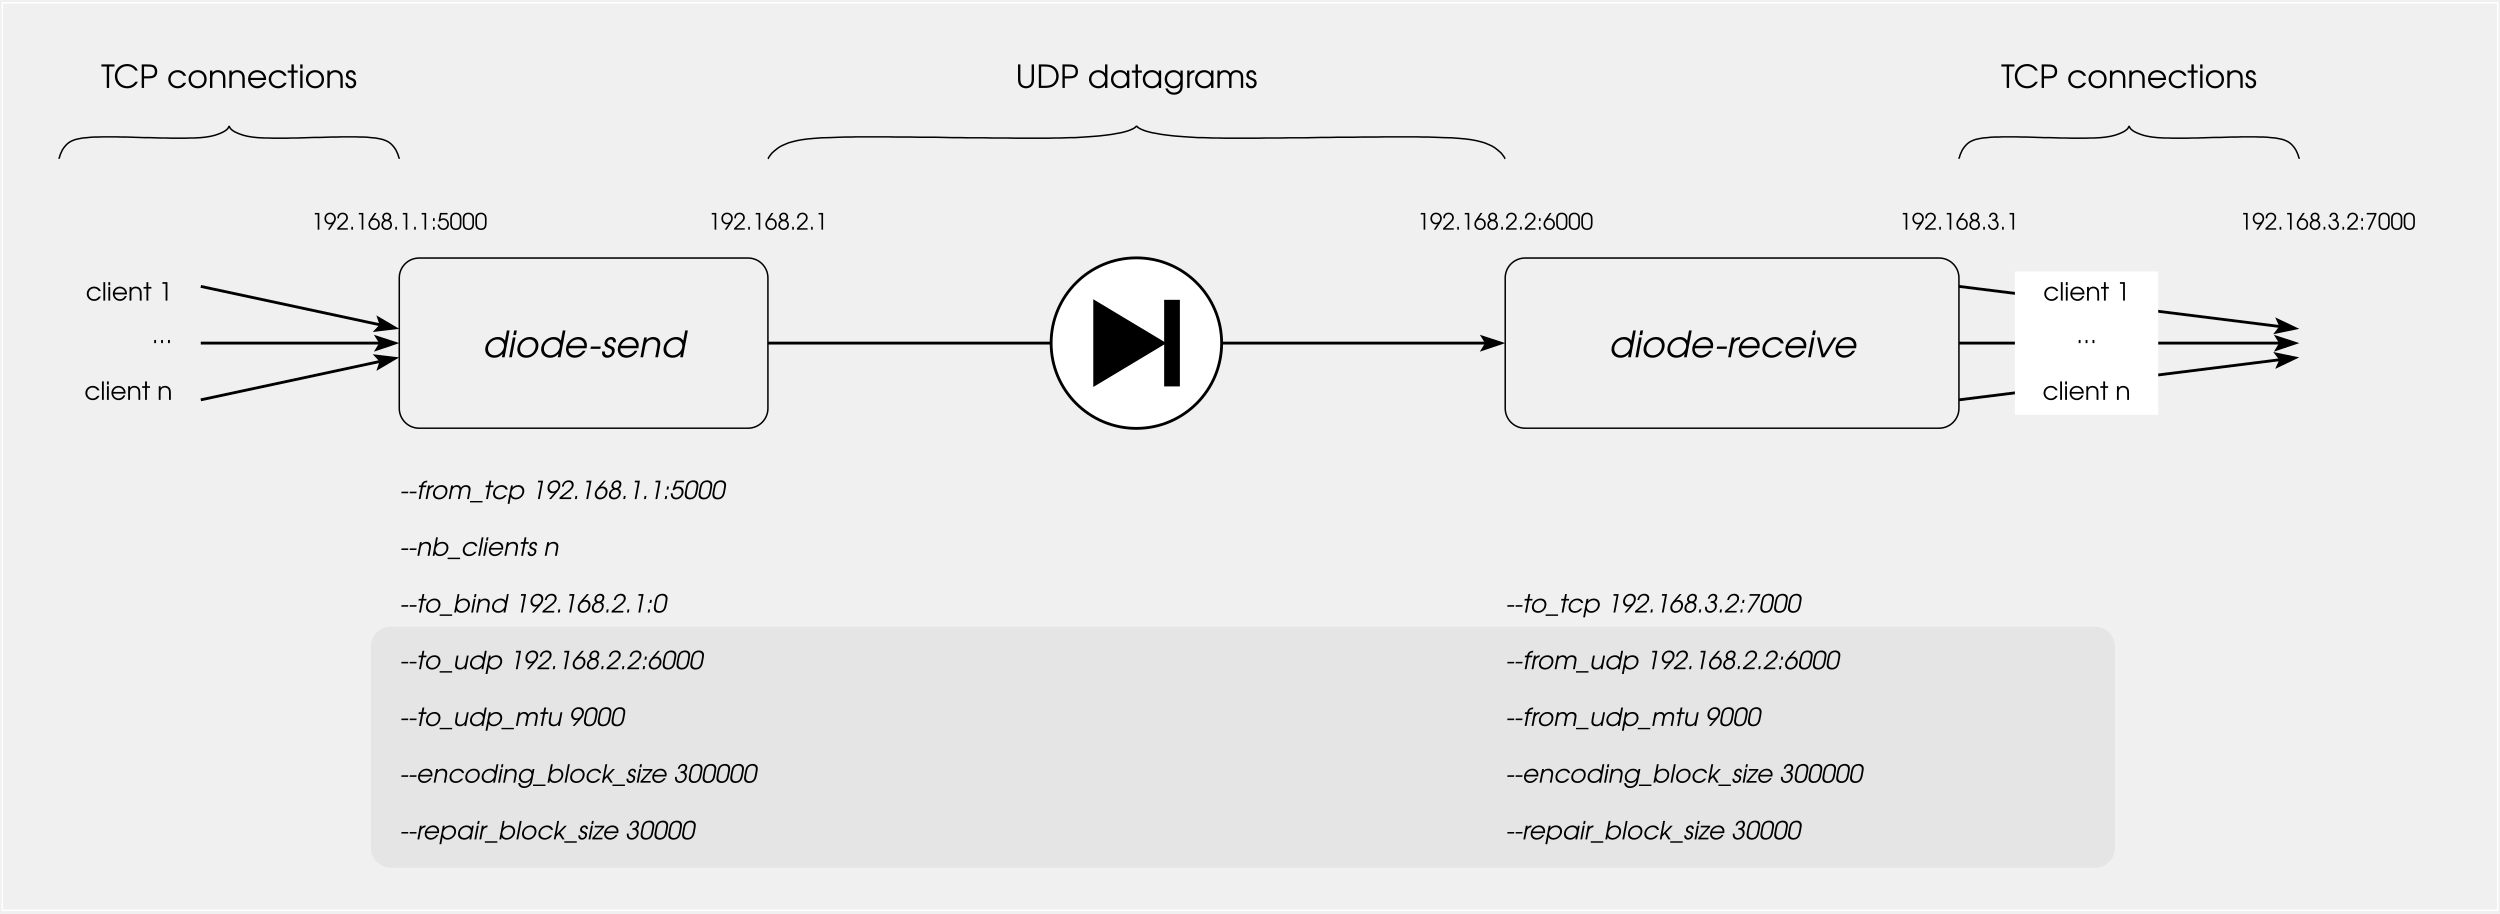
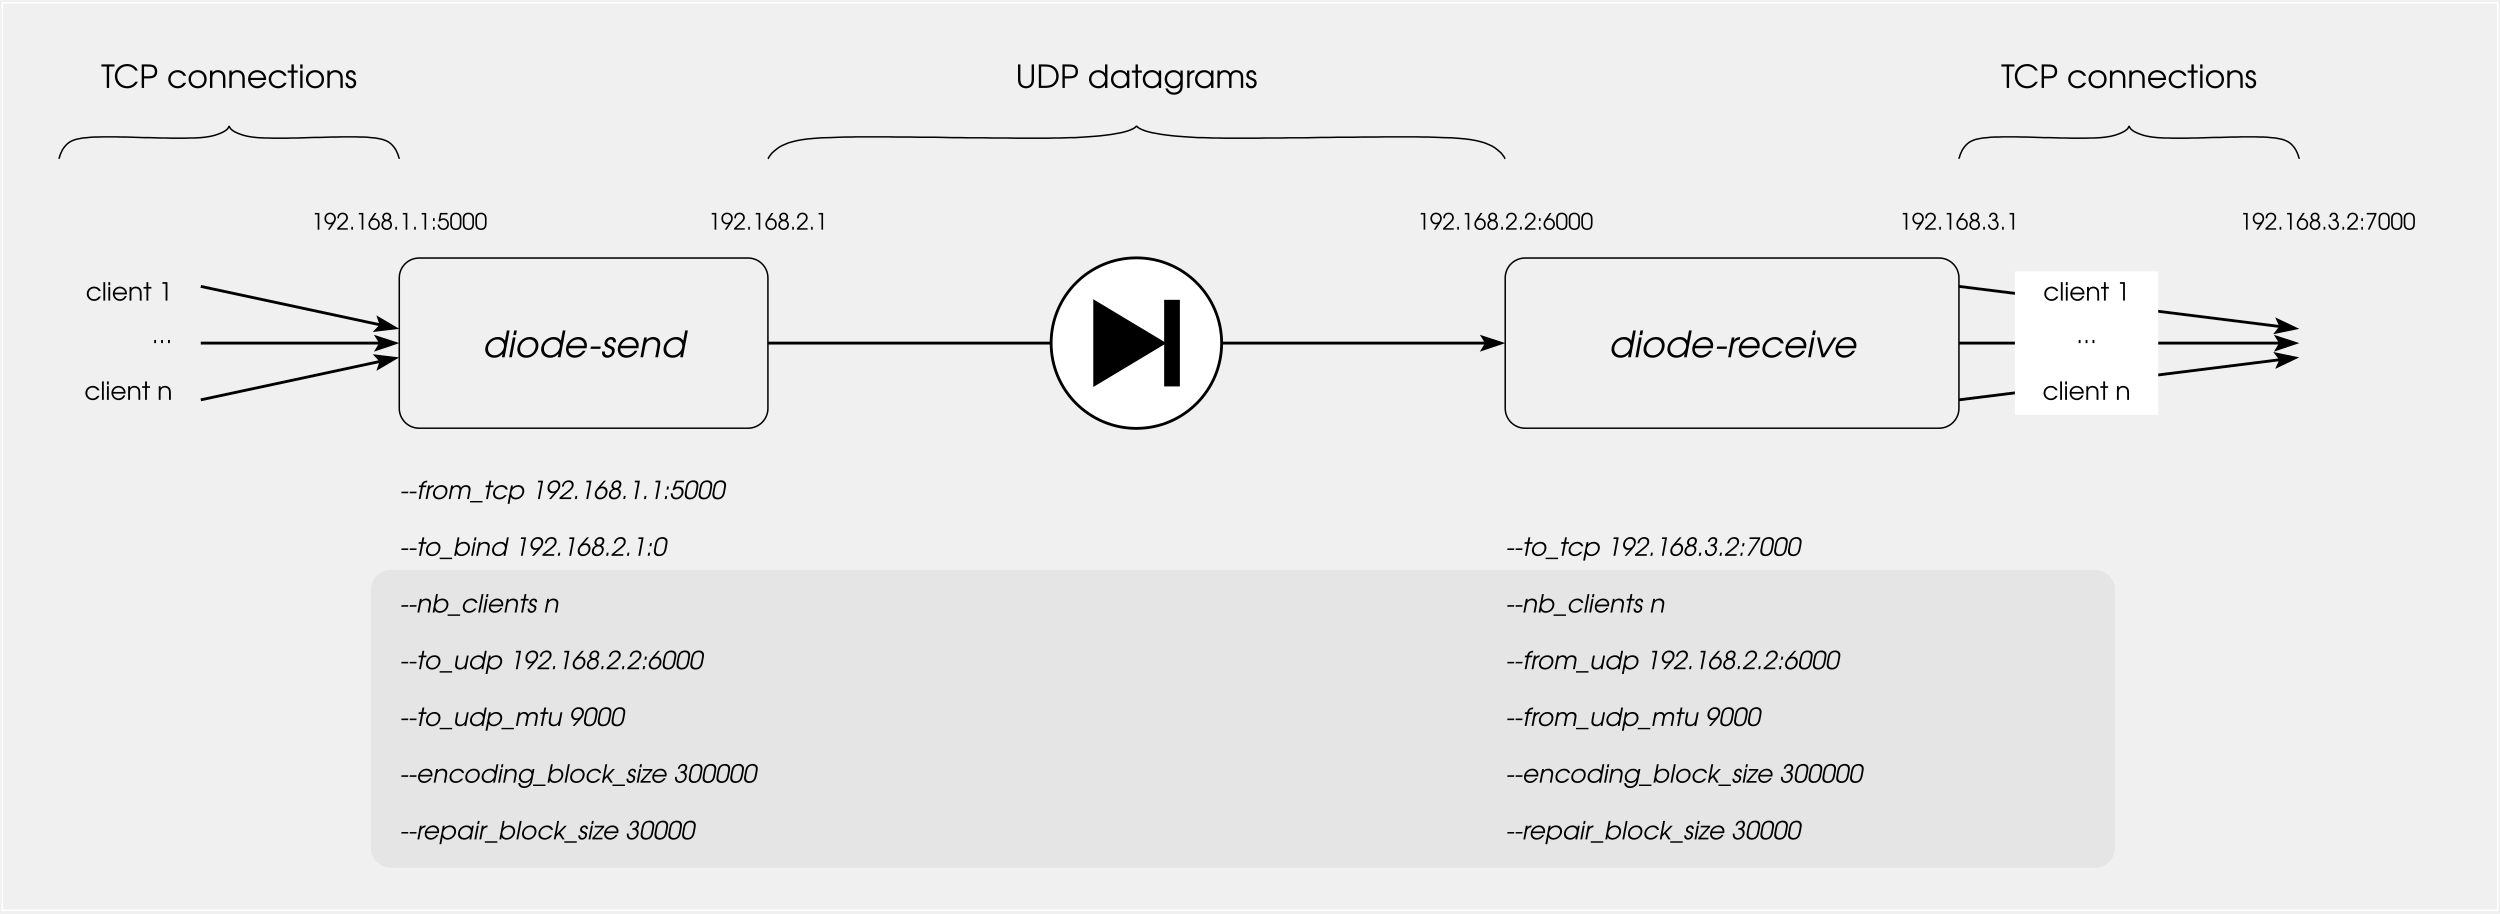
<svg xmlns="http://www.w3.org/2000/svg" width="794pt" height="290pt" viewBox="6588 1638 13224 4824">
  <g fill="none">
    <defs>
      <clipPath id="cp0">
        <path clip-rule="evenodd" d="M 6588,1638 H 19812 V 6462 H 6588 z   M 14425,3413 14448,3450 14425,3488 14561,3461 14561,3440z" />
      </clipPath>
    </defs>
    <polyline points=" 14550,3450 10650,3450" clip-path="url(#cp0)" stroke="#000000" stroke-width="15px" />
    <polygon points=" 14425,3488 14538,3450 14425,3413 14448,3450 14425,3488" stroke="#000000" stroke-width="8px" stroke-miterlimit="8" fill="#000000" />
-     <rect x="8550" y="4950" width="9225" height="1275" rx="105" fill="#e5e5e5" />
+     <rect x="8550" y="4650" width="9225" height="1575" rx="105" fill="#e5e5e5" />
    <circle cx="12599" cy="3450" r="451" fill="#ffffff" stroke="#000000" stroke-width="15px" />
    <defs>
      <clipPath id="cp1">
        <path clip-rule="evenodd" d="M 6588,1638 H 19812 V 6462 H 6588 z   M 8575,3413 8598,3450 8575,3488 8711,3461 8711,3440z" />
      </clipPath>
    </defs>
    <polyline points=" 8700,3450 7650,3450" clip-path="url(#cp1)" stroke="#000000" stroke-width="15px" />
    <polygon points=" 8575,3488 8688,3450 8575,3413 8598,3450 8575,3488" stroke="#000000" stroke-width="8px" stroke-miterlimit="8" fill="#000000" />
    <defs>
      <clipPath id="cp2">
        <path clip-rule="evenodd" d="M 6588,1638 H 19812 V 6462 H 6588 z   M 8586,3312 8600,3354 8570,3386 8708,3387 8712,3367z" />
      </clipPath>
    </defs>
    <polyline points=" 8700,3375 7650,3150" clip-path="url(#cp2)" stroke="#000000" stroke-width="15px" />
    <polygon points=" 8570,3386 8688,3372 8586,3312 8600,3354 8570,3386" stroke="#000000" stroke-width="8px" stroke-miterlimit="8" fill="#000000" />
    <defs>
      <clipPath id="cp3">
        <path clip-rule="evenodd" d="M 6588,1638 H 19812 V 6462 H 6588 z   M 8570,3514 8600,3546 8586,3588 8712,3533 8708,3513z" />
      </clipPath>
    </defs>
    <polyline points=" 8700,3525 7650,3750" clip-path="url(#cp3)" stroke="#000000" stroke-width="15px" />
    <polygon points=" 8586,3588 8688,3528 8570,3514 8600,3546 8586,3588" stroke="#000000" stroke-width="8px" stroke-miterlimit="8" fill="#000000" />
    <defs>
      <clipPath id="cp4">
        <path clip-rule="evenodd" d="M 6588,1638 H 19812 V 6462 H 6588 z   M 18631,3322 18649,3362 18622,3397 18759,3387 18762,3366z" />
      </clipPath>
    </defs>
    <polyline points=" 18750,3375 16950,3150" clip-path="url(#cp4)" stroke="#000000" stroke-width="15px" />
    <polygon points=" 18622,3397 18738,3373 18631,3322 18649,3362 18622,3397" stroke="#000000" stroke-width="8px" stroke-miterlimit="8" fill="#000000" />
    <defs>
      <clipPath id="cp5">
        <path clip-rule="evenodd" d="M 6588,1638 H 19812 V 6462 H 6588 z   M 18625,3413 18648,3450 18625,3488 18761,3461 18761,3440z" />
      </clipPath>
    </defs>
    <polyline points=" 18750,3450 16950,3450" clip-path="url(#cp5)" stroke="#000000" stroke-width="15px" />
    <polygon points=" 18625,3488 18738,3450 18625,3413 18648,3450 18625,3488" stroke="#000000" stroke-width="8px" stroke-miterlimit="8" fill="#000000" />
    <rect x="14550" y="3000" width="2400" height="900" rx="105" stroke="#000000" stroke-width="8px" />
    <rect x="8700" y="3000" width="1950" height="900" rx="105" stroke="#000000" stroke-width="8px" />
    <defs>
      <clipPath id="cp6">
        <path clip-rule="evenodd" d="M 6588,1638 H 19812 V 6462 H 6588 z   M 18622,3503 18649,3538 18631,3578 18762,3534 18759,3513z" />
      </clipPath>
    </defs>
    <polyline points=" 18750,3525 16950,3750" clip-path="url(#cp6)" stroke="#000000" stroke-width="15px" />
    <polygon points=" 18631,3578 18738,3527 18622,3503 18649,3538 18631,3578" stroke="#000000" stroke-width="8px" stroke-miterlimit="8" fill="#000000" />
    <rect x="6600" y="1650" width="13200" height="4800" stroke="#ffffff" stroke-width="8px" />
    <polyline points=" 16950,2475 16950,2473 16952,2469 16954,2462 16957,2452 16962,2441 16968,2428  16976,2416 16985,2405 16995,2395 17007,2386 17021,2379 17037,2373 17055,2369  17076,2365 17100,2363 17118,2361 17137,2360 17158,2360 17180,2359 17204,2359  17229,2359 17255,2359 17283,2360 17311,2360 17340,2361 17370,2362 17400,2363  17430,2363 17460,2364 17489,2365 17517,2365 17545,2366 17571,2366 17596,2366  17620,2366 17642,2365 17663,2365 17682,2364 17700,2363 17728,2360 17752,2356  17773,2351 17791,2345 17806,2339 17819,2333 17829,2327 17837,2321 17843,2315  17846,2310 17848,2306 17850,2303 17850,2301 17850,2300 17850,2301 17850,2303  17852,2306 17854,2310 17857,2315 17863,2321 17871,2327 17881,2333 17894,2339  17909,2345 17927,2351 17948,2356 17972,2360 18000,2363 18018,2364 18037,2365  18058,2365 18080,2366 18104,2366 18129,2366 18155,2366 18183,2365 18211,2365  18240,2364 18270,2363 18300,2362 18330,2362 18360,2361 18389,2360 18417,2360  18445,2359 18471,2359 18496,2359 18520,2359 18542,2360 18563,2360 18582,2361  18600,2363 18624,2365 18645,2369 18663,2373 18679,2379 18693,2386 18705,2395  18715,2405 18724,2416 18732,2428 18738,2441 18743,2452 18746,2462 18748,2469  18750,2473 18750,2475" stroke="#000000" stroke-width="8px" stroke-linejoin="bevel" />
    <polyline points=" 6900,2475 6900,2473 6902,2469 6904,2462 6907,2452 6912,2441 6918,2428 6926,2416  6935,2405 6945,2395 6957,2386 6971,2379 6987,2373 7005,2369 7026,2365 7050,2363  7068,2361 7087,2360 7108,2360 7130,2359 7154,2359 7179,2359 7205,2359 7233,2360  7261,2360 7290,2361 7320,2362 7350,2363 7380,2363 7410,2364 7439,2365 7467,2365  7495,2366 7521,2366 7546,2366 7570,2366 7592,2365 7613,2365 7632,2364 7650,2363  7678,2360 7702,2356 7723,2351 7741,2345 7756,2339 7769,2333 7779,2327 7787,2321  7793,2315 7796,2310 7798,2306 7800,2303 7800,2301 7800,2300 7800,2301 7800,2303  7802,2306 7804,2310 7807,2315 7813,2321 7821,2327 7831,2333 7844,2339 7859,2345  7877,2351 7898,2356 7922,2360 7950,2363 7968,2364 7987,2365 8008,2365 8030,2366  8054,2366 8079,2366 8105,2366 8133,2365 8161,2365 8190,2364 8220,2363 8250,2362  8280,2362 8310,2361 8339,2360 8367,2360 8395,2359 8421,2359 8446,2359 8470,2359  8492,2360 8513,2360 8532,2361 8550,2363 8574,2365 8595,2369 8613,2373 8629,2379  8643,2386 8655,2395 8665,2405 8674,2416 8682,2428 8688,2441 8693,2452 8696,2462  8698,2469 8700,2473 8700,2475" stroke="#000000" stroke-width="8px" stroke-linejoin="bevel" />
    <polyline points=" 10650,2475 10651,2474 10652,2472 10654,2468 10658,2462 10664,2454 10671,2445  10681,2436 10693,2426 10706,2416 10721,2407 10739,2399 10758,2391 10779,2385  10803,2379 10830,2374 10860,2370 10894,2367 10933,2364 10975,2363 11001,2362  11027,2361 11056,2360 11085,2360 11116,2359 11149,2359 11183,2359 11218,2359  11255,2359 11292,2359 11331,2360 11371,2360 11412,2360 11454,2361 11496,2361  11539,2361 11582,2362 11625,2363 11668,2363 11711,2364 11754,2364 11796,2364  11838,2365 11879,2365 11919,2365 11958,2366 11995,2366 12032,2366 12067,2366  12101,2366 12134,2366 12165,2365 12194,2365 12223,2364 12249,2363 12275,2363  12322,2360 12365,2357 12403,2354 12437,2350 12468,2346 12495,2341 12518,2337  12538,2332 12555,2327 12568,2322 12579,2317 12587,2313 12592,2309 12596,2306  12598,2303 12600,2302 12600,2300 12600,2302 12602,2303 12604,2306 12608,2309  12613,2313 12621,2317 12632,2322 12645,2327 12662,2332 12682,2337 12705,2341  12732,2346 12763,2350 12797,2354 12835,2357 12878,2360 12925,2363 12951,2363  12977,2364 13006,2365 13035,2365 13066,2366 13099,2366 13133,2366 13168,2366  13205,2366 13242,2366 13281,2365 13321,2365 13362,2365 13404,2364 13446,2364  13489,2364 13532,2363 13575,2362 13618,2362 13661,2361 13704,2361 13746,2361  13788,2360 13829,2360 13869,2360 13908,2359 13945,2359 13982,2359 14017,2359  14051,2359 14084,2359 14115,2360 14144,2360 14173,2361 14199,2362 14225,2363  14267,2364 14306,2367 14340,2370 14370,2374 14397,2379 14421,2385 14442,2391  14461,2399 14479,2407 14494,2416 14507,2426 14519,2436 14529,2445 14536,2454  14542,2462 14546,2468 14548,2472 14549,2474 14550,2475" stroke="#000000" stroke-width="8px" stroke-linejoin="bevel" />
    <text xml:space="preserve" x="9675" y="3525" fill="#000000" font-family="AvantGarde" font-style="italic" font-weight="normal" font-size="192" text-anchor="middle">diode-send</text>
    <text xml:space="preserve" x="7500" y="3225" fill="#000000" font-family="AvantGarde" font-style="normal" font-weight="normal" font-size="132" text-anchor="end">client 1</text>
    <text xml:space="preserve" x="7800" y="2100" fill="#000000" font-family="AvantGarde" font-style="normal" font-weight="normal" font-size="168" text-anchor="middle">TCP connections</text>
    <text xml:space="preserve" x="7500" y="3450" fill="#000000" font-family="AvantGarde" font-style="normal" font-weight="normal" font-size="132" text-anchor="end">...</text>
    <text xml:space="preserve" x="12600" y="2100" fill="#000000" font-family="AvantGarde" font-style="normal" font-weight="normal" font-size="168" text-anchor="middle">UDP datagrams</text>
    <text xml:space="preserve" x="15750" y="3525" fill="#000000" font-family="AvantGarde" font-style="italic" font-weight="normal" font-size="192" text-anchor="middle">diode-receive</text>
    <text xml:space="preserve" x="16950" y="2850" fill="#000000" font-family="AvantGarde" font-style="normal" font-weight="normal" font-size="120" text-anchor="middle">192.168.3.1</text>
    <text xml:space="preserve" x="18900" y="2850" fill="#000000" font-family="AvantGarde" font-style="normal" font-weight="normal" font-size="120" text-anchor="middle">192.168.3.2:7000</text>
    <text xml:space="preserve" x="14550" y="2850" fill="#000000" font-family="AvantGarde" font-style="normal" font-weight="normal" font-size="120" text-anchor="middle">192.168.2.2:6000</text>
    <text xml:space="preserve" x="8700" y="4275" fill="#000000" font-family="AvantGarde" font-style="italic" font-weight="normal" font-size="132" text-anchor="start">--from_tcp 192.168.1.1:5000</text>
    <text xml:space="preserve" x="7500" y="3750" fill="#000000" font-family="AvantGarde" font-style="normal" font-weight="normal" font-size="132" text-anchor="end">client n</text>
    <text xml:space="preserve" x="10650" y="2850" fill="#000000" font-family="AvantGarde" font-style="normal" font-weight="normal" font-size="120" text-anchor="middle">192.168.2.1</text>
    <text xml:space="preserve" x="8700" y="2850" fill="#000000" font-family="AvantGarde" font-style="normal" font-weight="normal" font-size="120" text-anchor="middle">192.168.1.1:5000</text>
    <text xml:space="preserve" x="17850" y="2100" fill="#000000" font-family="AvantGarde" font-style="normal" font-weight="normal" font-size="168" text-anchor="middle">TCP connections</text>
    <text xml:space="preserve" x="14550" y="6075" fill="#000000" font-family="AvantGarde" font-style="italic" font-weight="normal" font-size="132" text-anchor="start">--repair_block_size 30000</text>
    <text xml:space="preserve" x="14550" y="5775" fill="#000000" font-family="AvantGarde" font-style="italic" font-weight="normal" font-size="132" text-anchor="start">--encoding_block_size 300000</text>
    <text xml:space="preserve" x="14550" y="5475" fill="#000000" font-family="AvantGarde" font-style="italic" font-weight="normal" font-size="132" text-anchor="start">--from_udp_mtu 9000</text>
    <text xml:space="preserve" x="14550" y="5175" fill="#000000" font-family="AvantGarde" font-style="italic" font-weight="normal" font-size="132" text-anchor="start">--from_udp 192.168.2.2:6000</text>
    <text xml:space="preserve" x="8700" y="5775" fill="#000000" font-family="AvantGarde" font-style="italic" font-weight="normal" font-size="132" text-anchor="start">--encoding_block_size 300000</text>
    <text xml:space="preserve" x="8700" y="6075" fill="#000000" font-family="AvantGarde" font-style="italic" font-weight="normal" font-size="132" text-anchor="start">--repair_block_size 30000</text>
    <text xml:space="preserve" x="8700" y="5475" fill="#000000" font-family="AvantGarde" font-style="italic" font-weight="normal" font-size="132" text-anchor="start">--to_udp_mtu 9000</text>
    <text xml:space="preserve" x="8700" y="5175" fill="#000000" font-family="AvantGarde" font-style="italic" font-weight="normal" font-size="132" text-anchor="start">--to_udp 192.168.2.2:6000</text>
-     <text xml:space="preserve" x="8700" y="4875" fill="#000000" font-family="AvantGarde" font-style="italic" font-weight="normal" font-size="132" text-anchor="start">--to_bind 192.168.2.1:0</text>
-     <text xml:space="preserve" x="8700" y="4575" fill="#000000" font-family="AvantGarde" font-style="italic" font-weight="normal" font-size="132" text-anchor="start">--nb_clients n</text>
-     <text xml:space="preserve" x="14550" y="4875" fill="#000000" font-family="AvantGarde" font-style="italic" font-weight="normal" font-size="132" text-anchor="start">--to_tcp 192.168.3.2:7000</text>
+     <text xml:space="preserve" x="8700" y="4575" fill="#000000" font-family="AvantGarde" font-style="italic" font-weight="normal" font-size="132" text-anchor="start">--to_bind 192.168.2.1:0</text>
+     <text xml:space="preserve" x="14550" y="4575" fill="#000000" font-family="AvantGarde" font-style="italic" font-weight="normal" font-size="132" text-anchor="start">--to_tcp 192.168.3.2:7000</text>
+     <text xml:space="preserve" x="14550" y="4875" fill="#000000" font-family="AvantGarde" font-style="italic" font-weight="normal" font-size="132" text-anchor="start">--nb_clients n</text>
+     <text xml:space="preserve" x="8700" y="4875" fill="#000000" font-family="AvantGarde" font-style="italic" font-weight="normal" font-size="132" text-anchor="start">--nb_clients n</text>
    <rect x="17250" y="3075" width="750" height="750" fill="#ffffff" stroke="#ffffff" stroke-width="8px" />
    <polygon points=" 12375,3225 12750,3450 12375,3675" fill="#000000" stroke="#000000" stroke-width="8px" />
    <rect x="12750" y="3225" width="75" height="450" fill="#000000" stroke="#000000" stroke-width="8px" />
    <text xml:space="preserve" x="17625" y="3450" fill="#000000" font-family="AvantGarde" font-style="normal" font-weight="normal" font-size="132" text-anchor="middle">...</text>
    <text xml:space="preserve" x="17625" y="3225" fill="#000000" font-family="AvantGarde" font-style="normal" font-weight="normal" font-size="132" text-anchor="middle">client 1</text>
    <text xml:space="preserve" x="17625" y="3750" fill="#000000" font-family="AvantGarde" font-style="normal" font-weight="normal" font-size="132" text-anchor="middle">client n</text>
  </g>
</svg>
